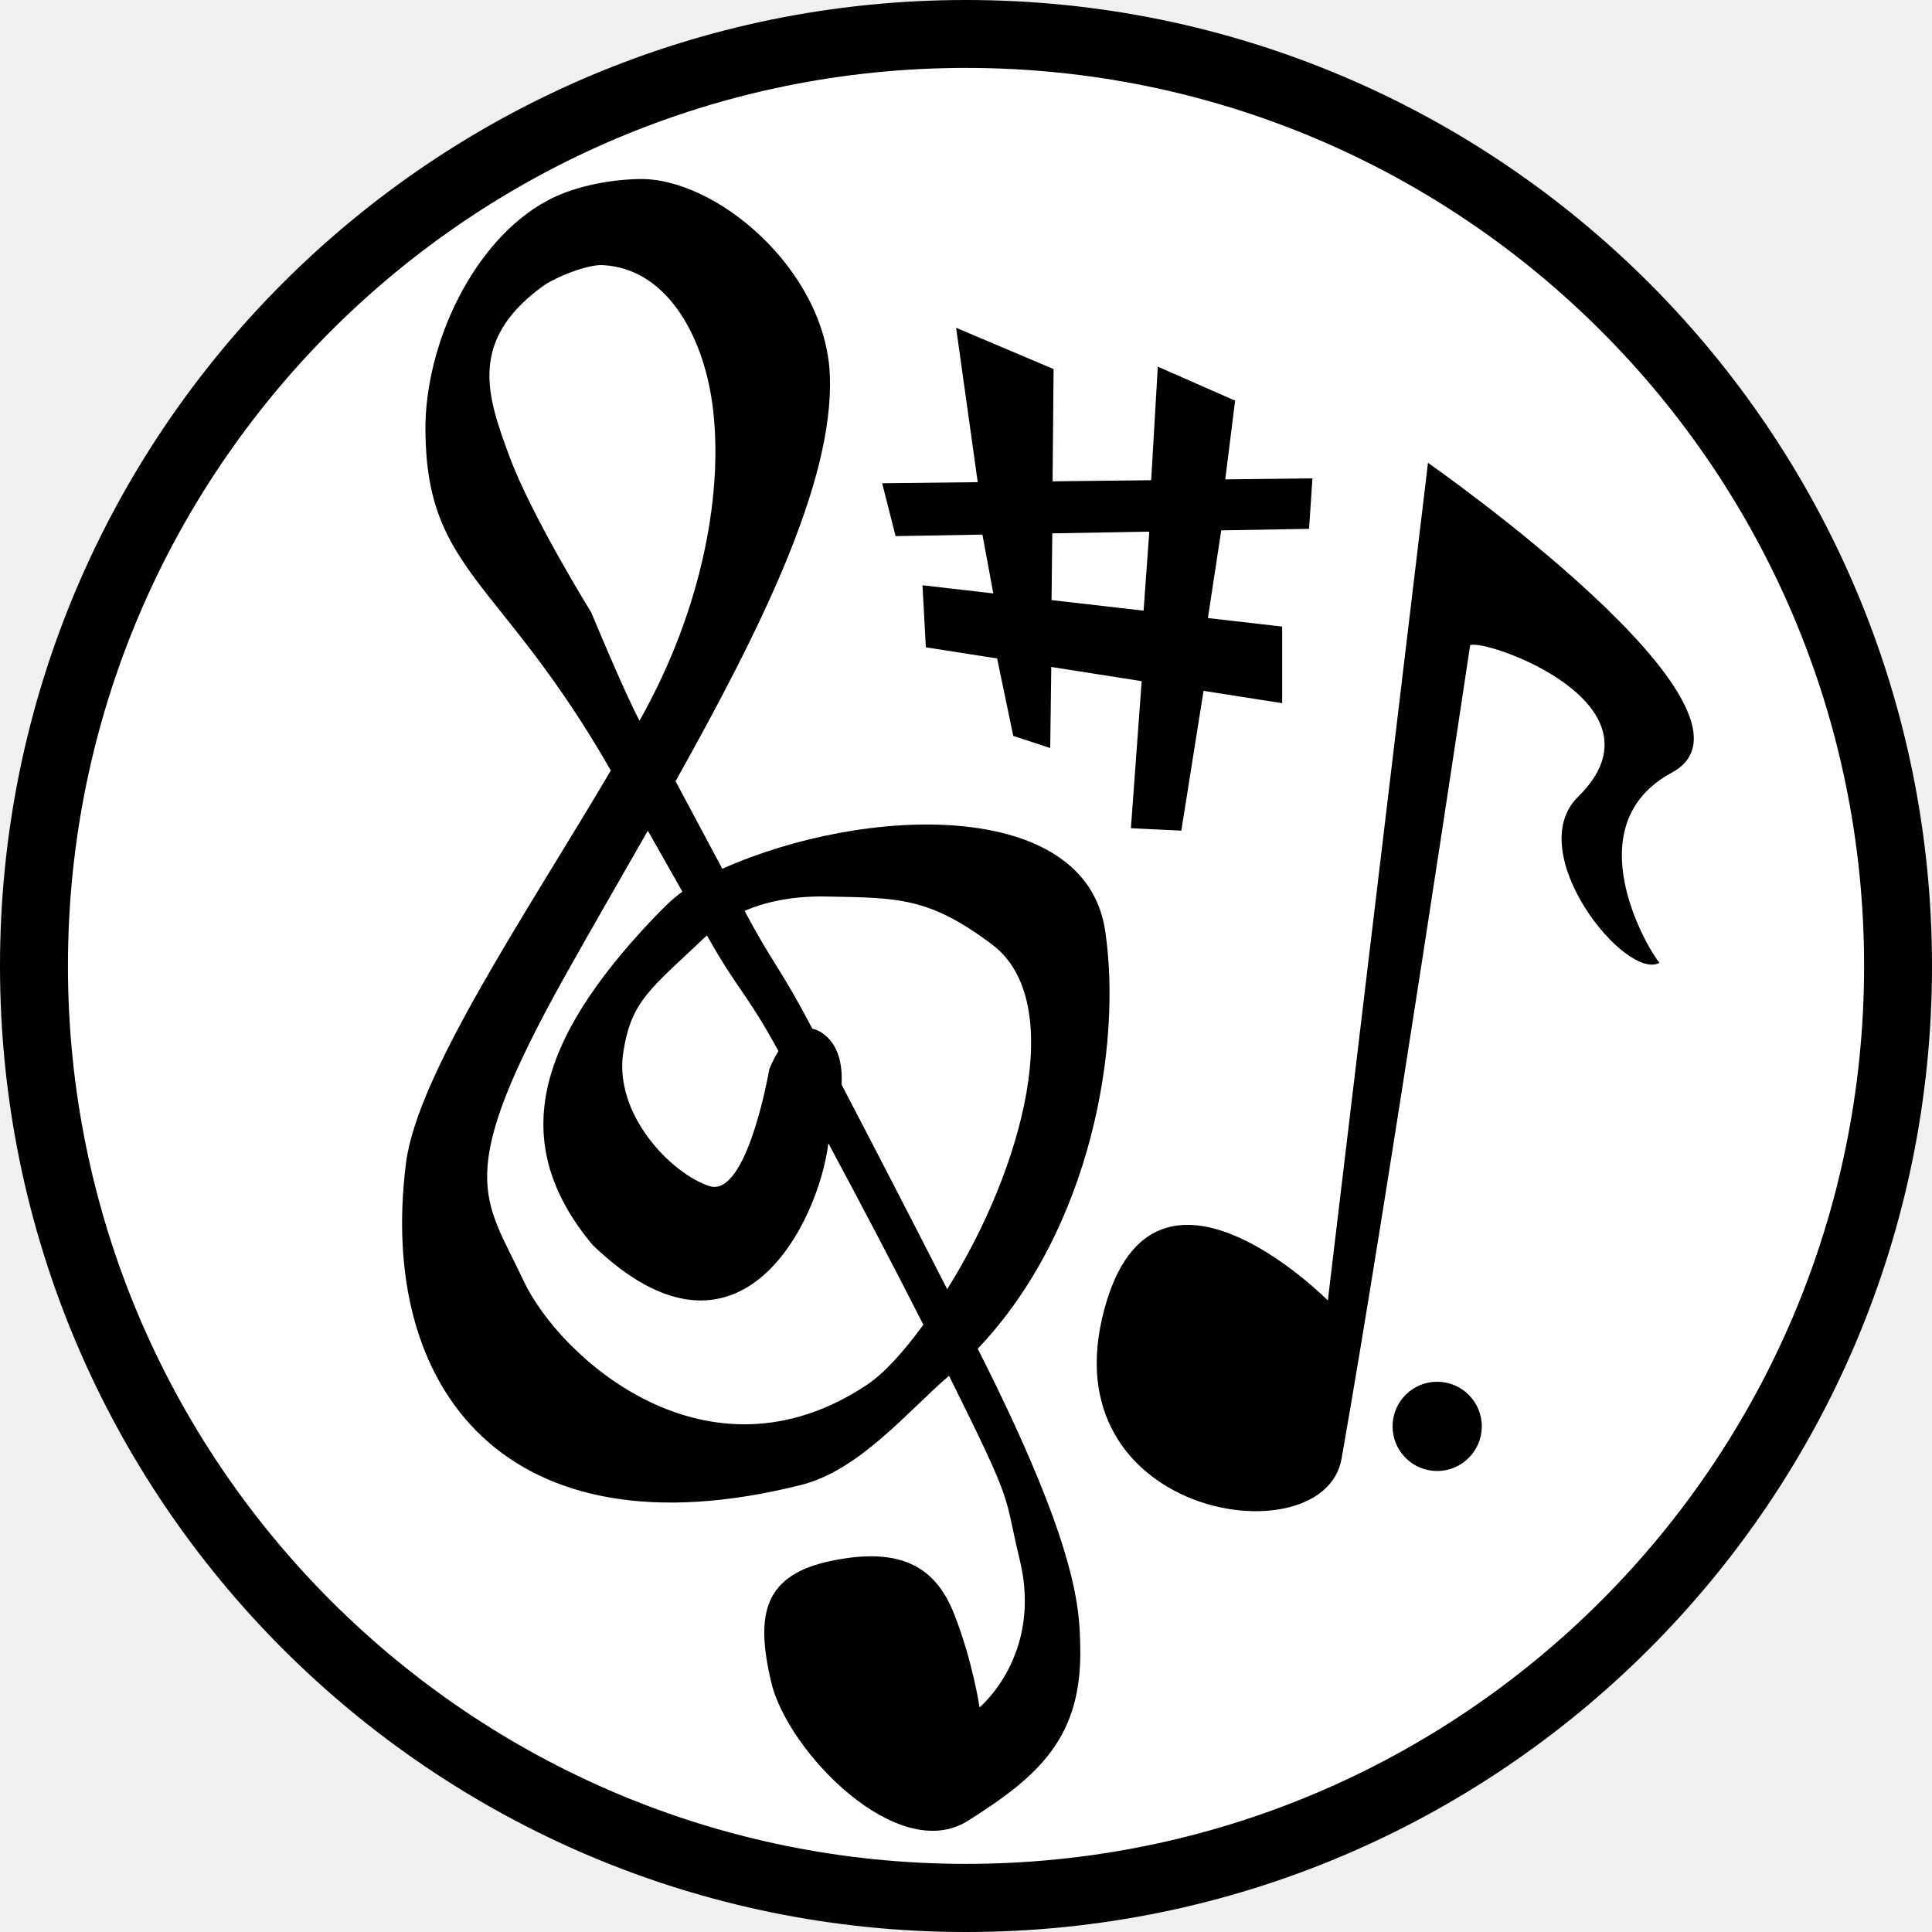
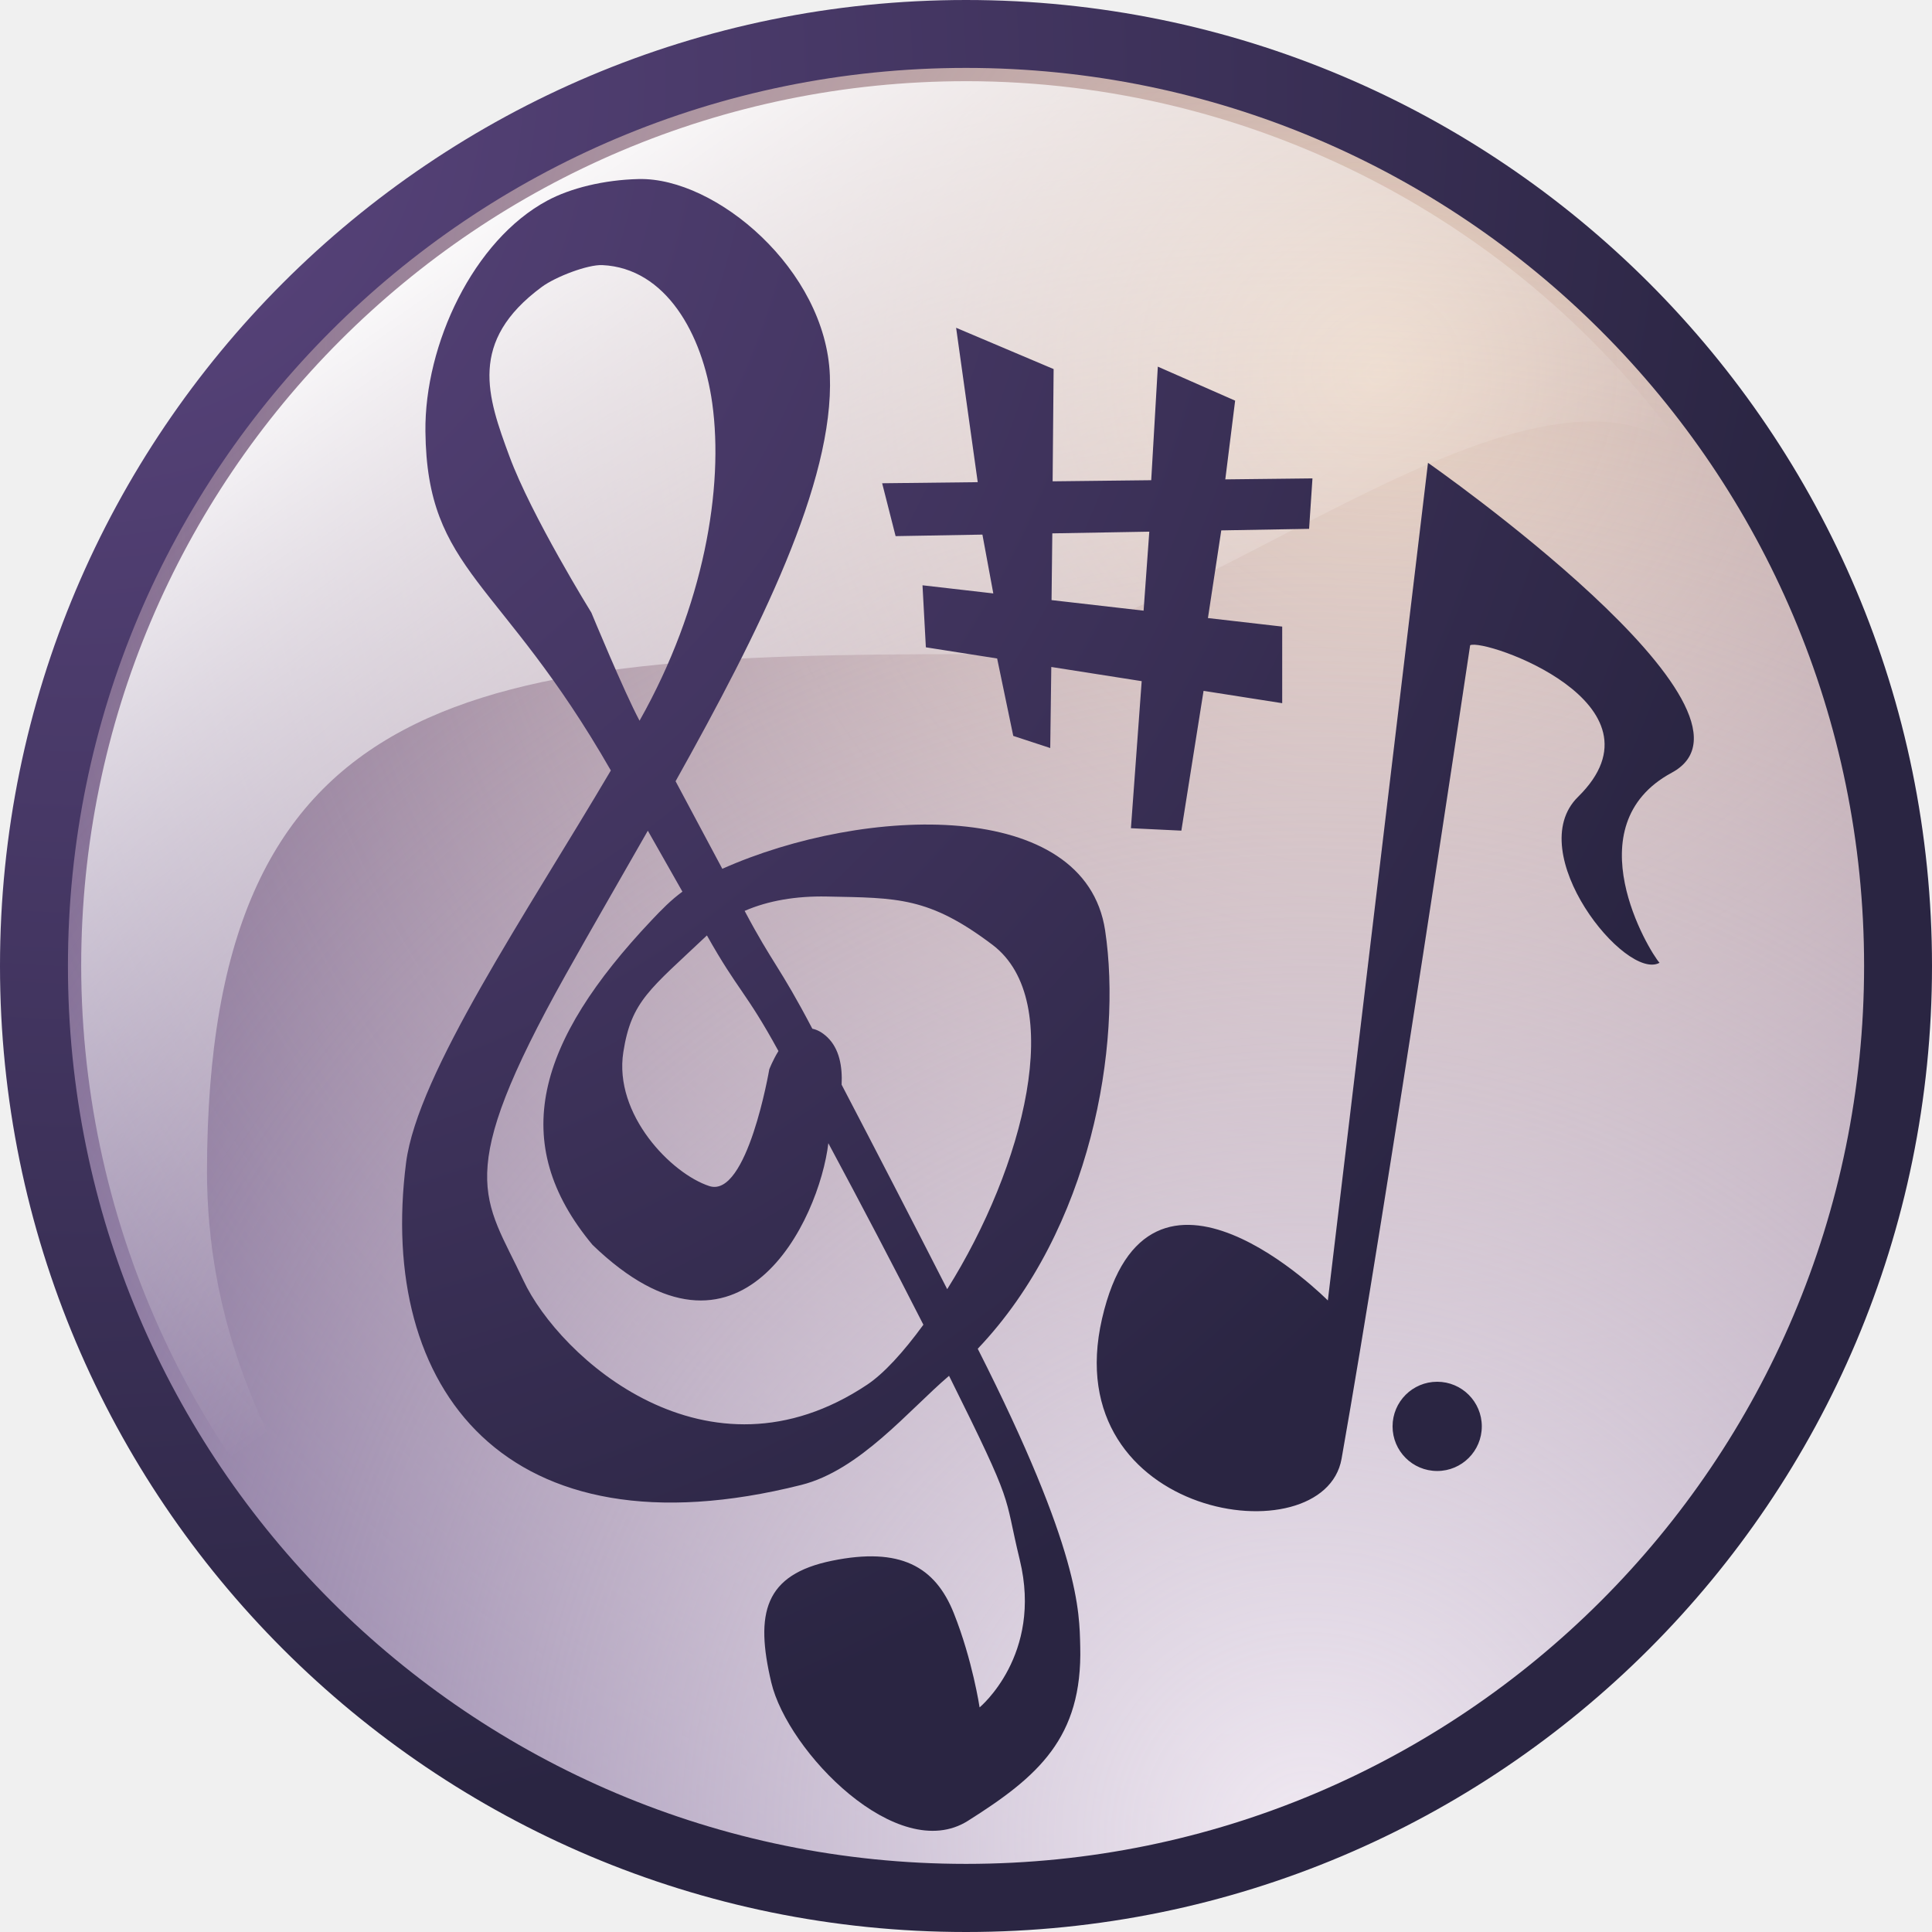
- <svg xmlns="http://www.w3.org/2000/svg" width="2048" height="2048" version="1.1" viewBox="0 0 2048 2048" id="svg830">
-   <defs id="defs834" />
-   <circle cx="1024" cy="1024" r="968.2" fill="#fff" id="circle824" />
-   <path d="m1024 0a1024 1024 0 00-1024 1024 1024 1024 0 001024 1024 1024 1024 0 001024-1024 1024 1024 0 00-1024-1024zm.023 71.99a952 951.9 0 01952 951.9 952 951.9 0 01-952 951.9 952 951.9 0 01-952-951.9 952 951.9 0 01952-951.9z" fill="#010000" style="paint-order:stroke fill markers" id="path826" />
-   <path id="path1029" style="fill:#000000;fill-opacity:1;stroke:none;stroke-width:0.875px;stroke-linecap:butt;stroke-linejoin:miter;stroke-opacity:1" d="m 677.084,189.785 c -37.1,0.887 -72.363,9.675 -96.865,22.832 -78.407,42.102 -130.249,152.467 -129.268,244.715 1.591,149.618 79.572,155.222 196.557,359.396 -88.862,150.734 -204.952,321.047 -217.076,415.833 -30.582,239.092 105.322,420.363 418.915,341.513 62.194,-15.638 113.954,-79.292 156.672,-115.686 71.087,142.941 57.17,121.866 74.971,195.144 24.524,100.956 -42.598,156.336 -42.598,156.336 0,0 -7.443,-49.873 -27.291,-99.744 -19.848,-49.871 -57.063,-70.406 -129.012,-55.738 -71.949,14.668 -81.873,55.738 -64.506,129.078 17.367,73.34 133.974,193.617 208.404,146.68 74.43,-46.938 121.569,-88.007 119.088,-184.816 -0.944,-36.828 0.283,-100.528 -108.639,-315.629 120.718,-126.817 153.236,-322.811 135.018,-443.465 C 1150.232,845.682 917.244,853.405 765.664,920.936 740.143,872.96 734.045,861.559 716.129,828.117 805.002,669.107 884.095,511.407 879.676,397.988 875.305,285.827 758.704,187.835 677.084,189.785 Z m -38.516,91.238 c 67.099,3.183 106.181,72.792 116.424,146.377 12.433,89.318 -8.633,215.304 -77.064,336.576 -16.218,-30.197 -51.088,-114.556 -51.088,-114.556 0,0 -63.574,-102.621 -86.885,-165.773 -23.31,-63.152 -44.062,-121.606 34.346,-179.496 14.701,-10.854 48.783,-23.862 64.268,-23.127 z m 374.945,66.426 22.918,163.666 -101.311,1.145 14.25,56.053 92.039,-1.623 11.531,62.344 -75.062,-8.617 3.564,65.75 75.557,11.846 17.09,82.064 39.197,12.873 1.115,-85.934 95.82,15.025 -11.414,155.887 53.451,2.576 23.537,-148.182 83.363,13.072 v -81.201 l -78.713,-9.037 14.123,-92.93 93.098,-1.641 3.561,-53.477 -92.397,1.043 10.438,-83.449 -81.953,-36.051 -7.016,120.389 -104.504,1.178 1.055,-118.99 z m 500.203,143.188 -106.158,887.896 c 0,0 -190.666,-192.601 -239.381,19.383 -48.715,211.984 235.312,253.881 253.93,148.408 48.602,-275.336 136.291,-862.332 136.291,-862.332 15.267,-7.634 214.854,61.956 114.371,160.713 -59.795,58.768 50.579,195.773 86.381,175.883 -11.118,-12.274 -91.303,-145.229 12.984,-201.52 119.62,-64.566 -258.593,-328.65 -258.418,-328.432 z m -295.428,72.936 -6.045,83.752 -97.566,-11.201 0.807,-70.738 z M 686.719,880.588 c 12.225,21.437 23.731,41.748 36.648,64.584 -12.257,8.941 -22.554,19.593 -32.586,30.209 -121.614,128.689 -153.185,235.731 -62.682,344.236 156.776,151.17 240.365,-26.752 249.969,-107.793 35.023,65.281 69.001,129.984 100.752,192.44 -21.282,29.218 -42.014,51.808 -59.541,63.506 -169.53,113.148 -326.346,-28.944 -364.49,-110.516 -41.322,-88.367 -75.921,-108.214 44.869,-323.984 27.512,-49.146 57.485,-100.784 87.061,-152.682 z m 189.764,69.76 c 74.687,1.516 107.926,0.123 175.473,51.105 79.12,59.717 33.314,235.791 -47.891,365.121 -37.063,-72.55 -74.114,-144.343 -111.918,-216.752 0.938,-19.288 -2.387,-38.224 -15.252,-50.44 -5.55,-5.27 -10.81,-7.884 -15.803,-8.908 -35.103,-66.937 -41.334,-67.552 -71.76,-124.889 24.945,-10.899 54.759,-15.896 87.15,-15.238 z m -127.131,41.227 c 33.289,59.195 41.067,59.006 75.818,122.562 -6.21,10.067 -9.729,19.451 -9.729,19.451 0,0 -23.311,136.833 -63.574,123.676 -40.263,-13.157 -101.515,-75.904 -91.121,-142.094 8.541,-54.39 28.255,-66.43 88.605,-123.596 z M 1523.469,1464.709 c -26.12,0 -47.295,21.175 -47.295,47.295 0,26.12 21.175,47.295 47.295,47.295 26.12,0 47.295,-21.175 47.295,-47.295 0,-26.12 -21.175,-47.295 -47.295,-47.295 z" />
+ <svg xmlns="http://www.w3.org/2000/svg" width="128" height="128" version="1.1" viewBox="0 0 128 128">
+   <defs>
+     <linearGradient id="biloue" x1="29.357" x2="64.456" y1="12.579" y2="62.118" gradientUnits="userSpaceOnUse">
+       <stop stop-color="#fff" offset="0" />
+       <stop stop-color="#fff" stop-opacity="0" offset="1" />
+     </linearGradient>
+     <radialGradient id="biloud" cx="123.08" cy="104.66" r="58.621" gradientTransform="matrix(0 -2 2 -1.9982e-8 -122.62 367.86)" gradientUnits="userSpaceOnUse">
+       <stop stop-color="#f0e9f2" offset="0" />
+       <stop stop-color="#f0e9f2" stop-opacity="0" offset="1" />
+     </radialGradient>
+     <radialGradient id="bilouc" cx="15.023" cy="-37.564" r="58.621" gradientTransform="matrix(0 2 -2 0 16.136 -5.3795)" gradientUnits="userSpaceOnUse">
+       <stop stop-color="#e7ceb8" offset="0" />
+       <stop stop-color="#e7ceb8" stop-opacity="0" offset="1" />
+     </radialGradient>
+     <radialGradient id="biloub" cx="128" cy="128" r="64" gradientTransform="matrix(5.0621e-8 -2 2 1.9053e-7 -128 384)" gradientUnits="userSpaceOnUse">
+       <stop stop-color="#5c4680" offset="0" />
+       <stop stop-color="#2a2542" offset="1" />
+     </radialGradient>
+     <radialGradient id="biloua" cx="5.379" cy="5.379" r="62" gradientTransform="matrix(9.3661e-6 1.891 -1.891 1.1385e-5 15.55 -4.7927)" gradientUnits="userSpaceOnUse">
+       <stop stop-color="#5c4680" offset="0" />
+       <stop stop-color="#2a2542" offset="1" />
+     </radialGradient>
+   </defs>
+   <circle cx="64" cy="64" r="60.512" fill="#5c4680" />
+   <circle cx="64" cy="64" r="60.512" fill="url(#bilouc)" />
+   <circle cx="64" cy="64" r="60.512" fill="url(#biloud)" />
+   <path fill="url(#biloue)" d="m64 5.379c-32.375 5.7e-5 -58.621 26.246-58.621 58.621 0.023 17.322 7.706 33.747 20.986 44.867-7.177-9.928-12.602-18.925-12.651-31.176-8.64e-4 -32.376 17.91-34.352 50.286-34.353 13.885 0.006 37.19-22.262 47.777-13.278-10.99-15.478-28.795-24.675-47.777-24.682z" />
+   <path fill="url(#biloua)" d="m64 0a64 64 0 0 0-64 64 64 64 0 0 0 64 64 64 64 0 0 0 64-64 64 64 0 0 0-64-64zm0.001 4.499a59.5 59.494 0 0 1 59.5 59.494 59.5 59.494 0 0 1-59.5 59.494 59.5 59.494 0 0 1-59.5-59.494 59.5 59.494 0 0 1 59.5-59.494z" />
+   <path fill="url(#biloua)" d="m42.318 11.862c-2.319 0.055-4.523 0.605-6.054 1.427-4.901 2.631-8.14 9.529-8.079 15.295 0.099 9.351 4.973 9.701 12.285 22.462-5.554 9.421-12.809 20.065-13.567 25.99-1.911 14.943 6.583 26.273 26.182 21.345 3.887-0.977 7.122-4.956 9.792-7.23 4.443 8.934 3.573 7.617 4.686 12.197 1.533 6.31-2.662 9.771-2.662 9.771s-0.465-3.117-1.706-6.234c-1.24-3.117-3.566-4.4-8.063-3.484-4.497 0.917-5.117 3.484-4.032 8.067 1.085 4.584 8.373 12.101 13.025 9.168 4.652-2.934 7.598-5.5 7.443-11.551-0.059-2.302 0.018-6.283-6.79-19.727 7.545-7.926 9.577-20.176 8.439-27.717-1.327-8.784-15.888-8.302-25.362-4.081-1.595-2.998-1.976-3.711-3.096-5.801 5.555-9.938 10.498-19.794 10.222-26.883-0.273-7.01-7.561-13.135-12.662-13.013zm-2.407 5.702c4.194 0.199 6.636 4.55 7.277 9.149 0.777 5.582-0.54 13.457-4.816 21.036-1.014-1.887-3.193-7.16-3.193-7.16s-3.973-6.414-5.43-10.361c-1.457-3.947-2.754-7.6 2.147-11.219 0.919-0.678 3.049-1.491 4.017-1.445zm23.434 4.152 1.432 10.229-6.332 0.072 0.891 3.503 5.752-0.101 0.721 3.897-4.691-0.539 0.223 4.109 4.722 0.74 1.068 5.129 2.45 0.805 0.07-5.371 5.989 0.939-0.713 9.743 3.341 0.161 1.471-9.261 5.21 0.817v-5.075l-4.92-0.565 0.883-5.808 5.819-0.103 0.223-3.342-5.775 0.065 0.652-5.216-5.122-2.253-0.438 7.524-6.532 0.074 0.066-7.437zm31.263 8.949-6.635 55.494s-11.917-12.038-14.961 1.211c-3.045 13.249 14.707 15.868 15.871 9.275 3.038-17.208 8.518-53.896 8.518-53.896 0.954-0.477 13.428 3.872 7.148 10.045-3.737 3.673 3.161 12.236 5.399 10.993-0.695-0.767-5.707-9.077 0.812-12.595 7.476-4.035-16.162-20.541-16.151-20.527zm-18.464 4.559-0.378 5.234-6.098-0.7 0.05-4.421zm-33.223 19.813c0.764 1.34 1.483 2.609 2.291 4.037-0.766 0.559-1.41 1.225-2.037 1.888-7.601 8.043-9.574 14.733-3.918 21.515 9.799 9.448 15.023-1.672 15.623-6.737 2.189 4.08 4.312 8.124 6.297 12.027-1.33 1.826-2.626 3.238-3.721 3.969-10.596 7.072-20.397-1.809-22.781-6.907-2.583-5.523-4.745-6.763 2.804-20.249 1.72-3.072 3.593-6.299 5.441-9.543zm11.86 4.36c4.668 0.095 6.745 0.008 10.967 3.194 4.945 3.732 2.082 14.737-2.993 22.82-2.316-4.534-4.632-9.021-6.995-13.547 0.059-1.206-0.149-2.389-0.953-3.152-0.347-0.329-0.676-0.493-0.988-0.557-2.194-4.184-2.583-4.222-4.485-7.806 1.559-0.681 3.422-0.993 5.447-0.952zm-7.946 2.577c2.08 3.7 2.567 3.688 4.739 7.66-0.388 0.629-0.608 1.216-0.608 1.216s-1.457 8.552-3.973 7.73c-2.517-0.822-6.345-4.744-5.695-8.881 0.534-3.399 1.766-4.152 5.538-7.725zm48.382 29.571c-1.633 0-2.956 1.323-2.956 2.956s1.323 2.956 2.956 2.956c1.633 0 2.956-1.323 2.956-2.956 0-1.633-1.323-2.956-2.956-2.956z" />
</svg>
